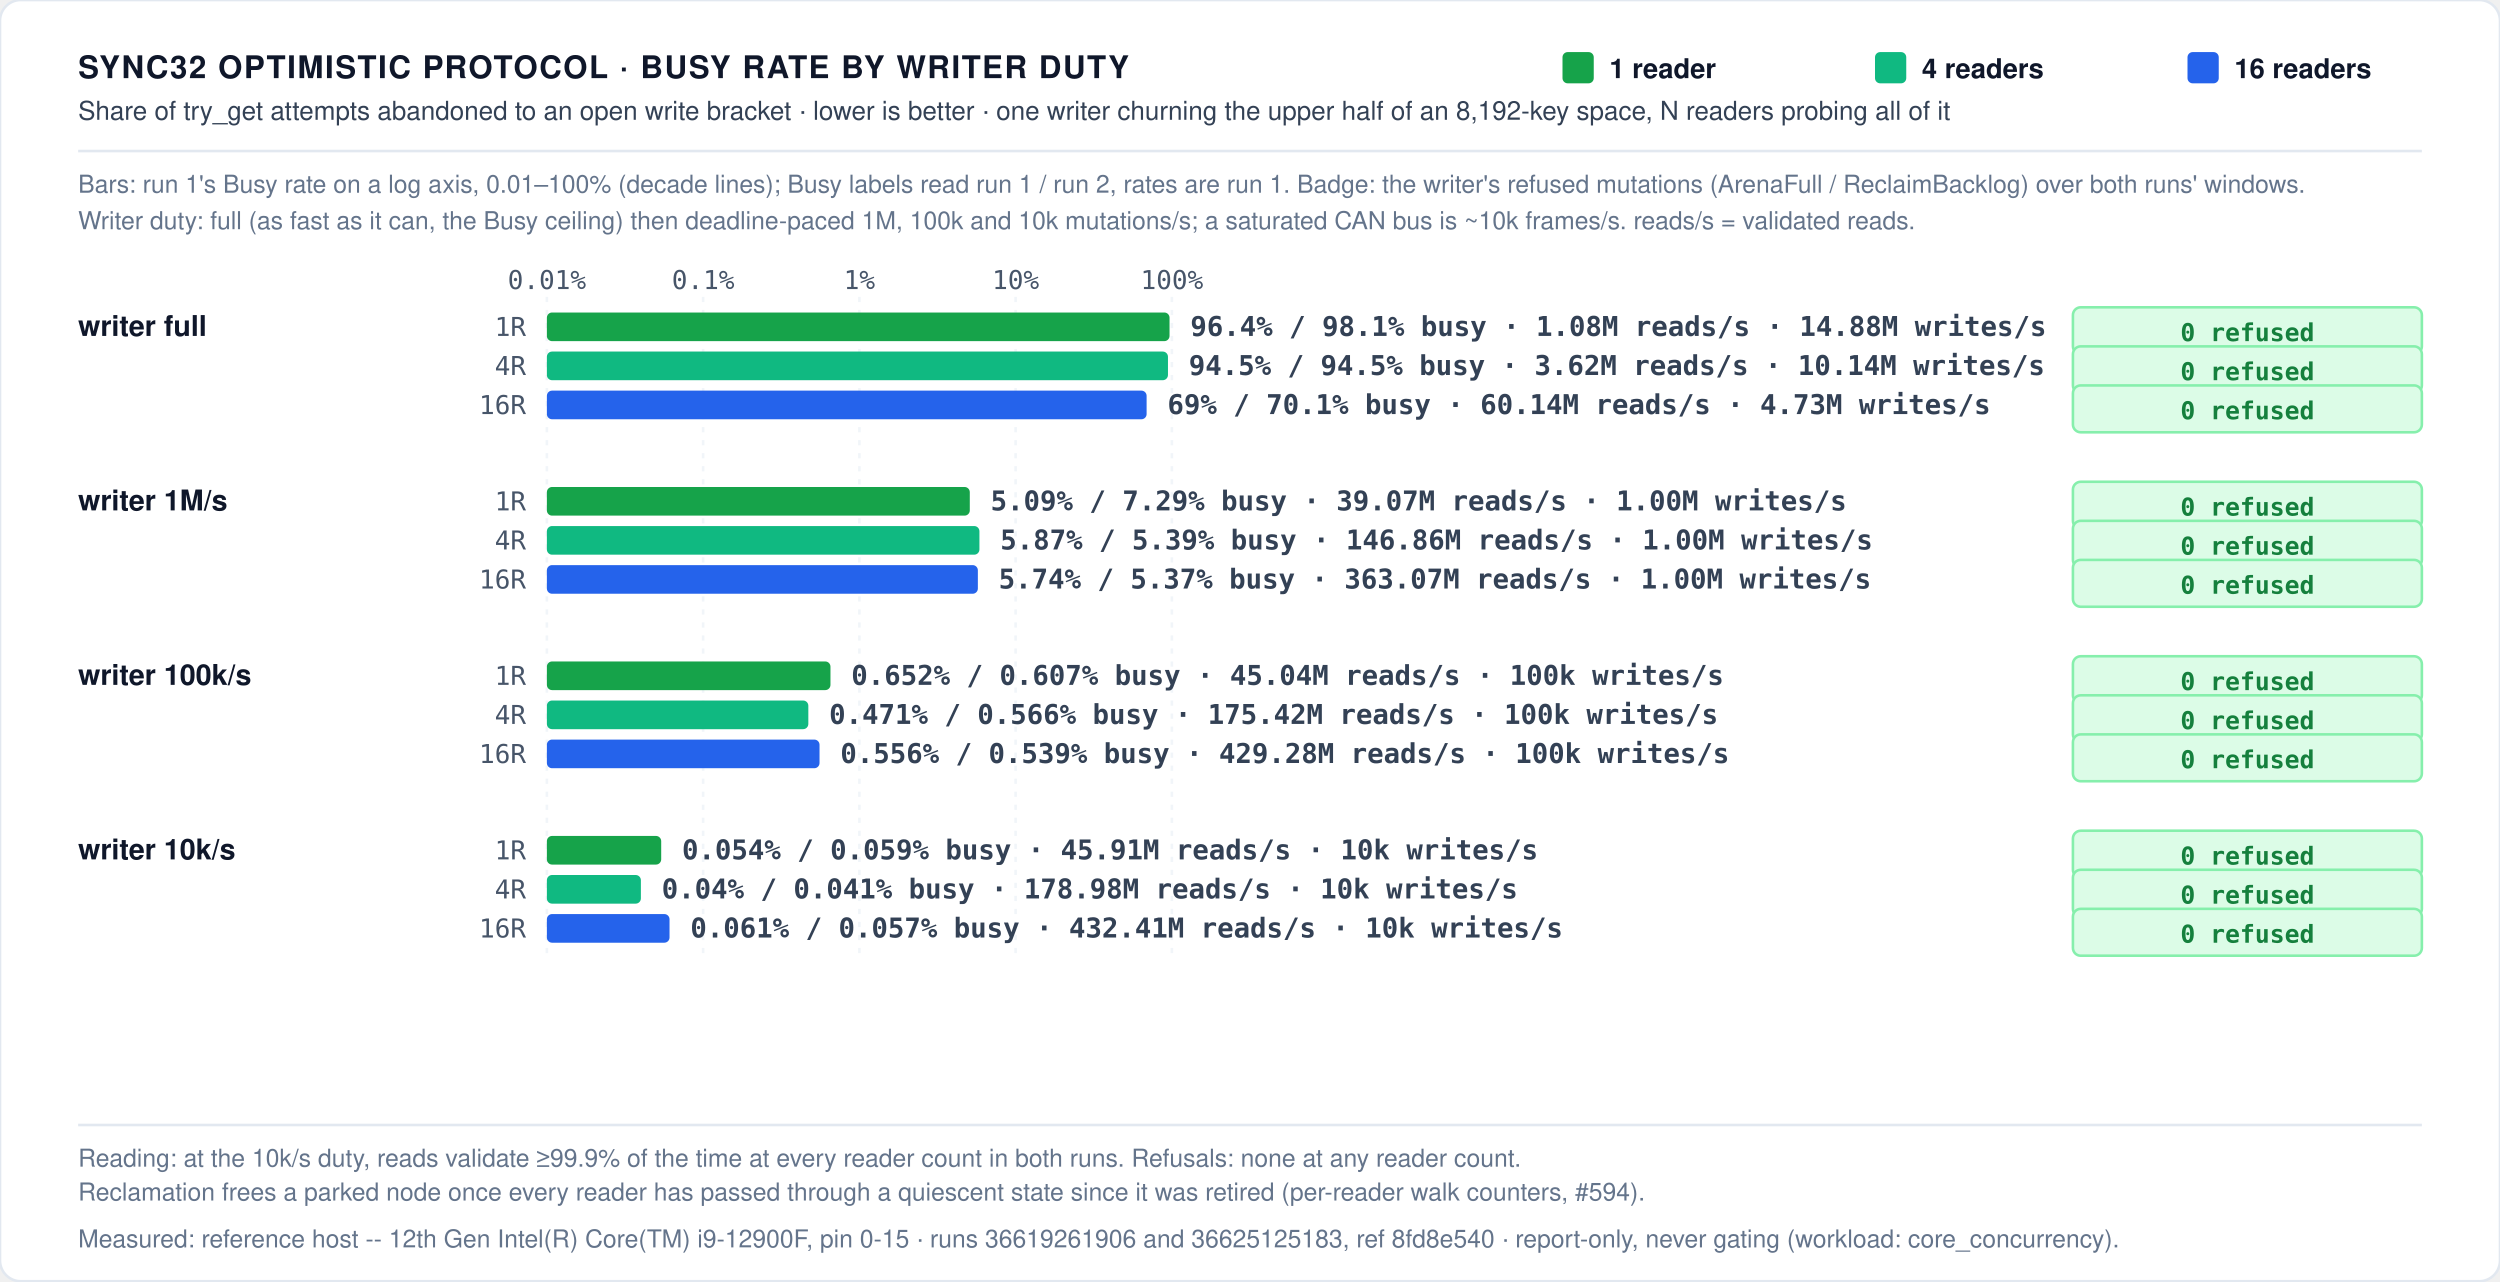
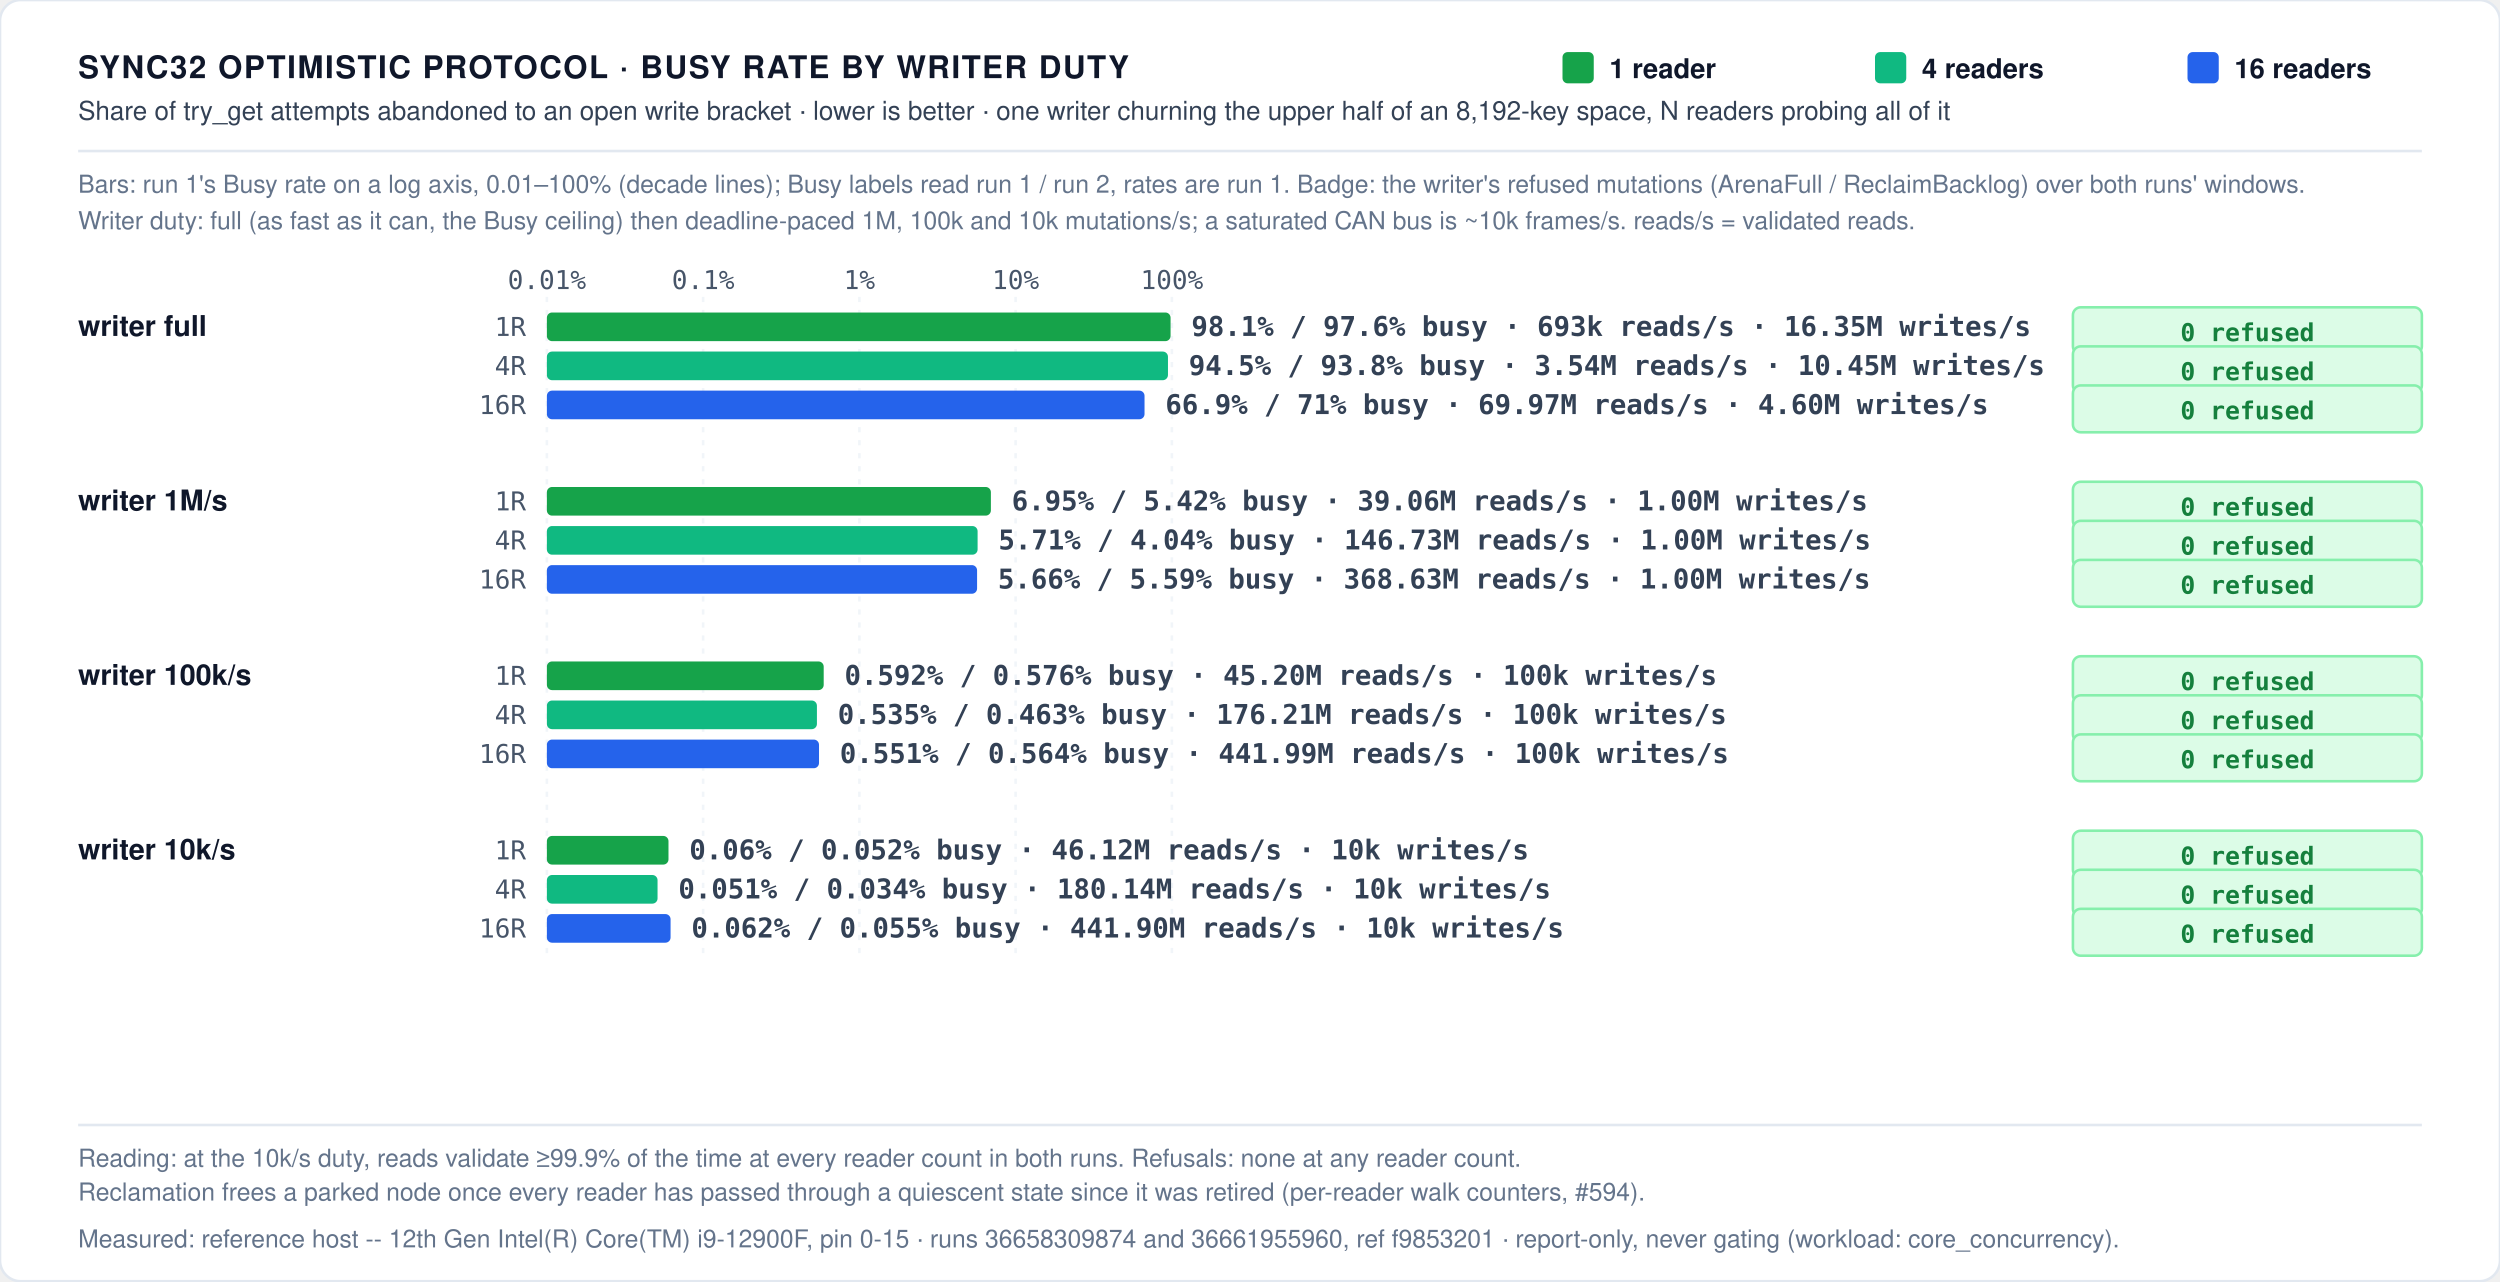
<svg xmlns="http://www.w3.org/2000/svg" role="img" viewBox="0 0 960 492" width="100%" height="100%">
  <defs>
    <style>
      /* Light theme by default for maximum contrast on the web. */
      .bg { fill: #ffffff; }
      .border { stroke: #e2e8f0; stroke-width: 1px; fill: none; }
      .grid { stroke: #f1f5f9; stroke-width: 1px; stroke-dasharray: 2,3; }
      .axis { stroke: #cbd5e1; stroke-width: 1.5px; }
      .divider { stroke: #e2e8f0; stroke-width: 1px; }

      .t-title { font-family: -apple-system, BlinkMacSystemFont, "Segoe UI", Helvetica, Arial, sans-serif; font-size: 12px; font-weight: 700; letter-spacing: 0.6px; fill: #0f172a; text-transform: uppercase; }
      .t-chart-title { font-family: -apple-system, BlinkMacSystemFont, "Segoe UI", Helvetica, Arial, sans-serif; font-size: 11.5px; font-weight: 700; letter-spacing: 0.6px; fill: #0f172a; text-transform: uppercase; }
      .t-sub { font-family: -apple-system, BlinkMacSystemFont, "Segoe UI", Helvetica, Arial, sans-serif; font-size: 10px; font-weight: 500; fill: #334155; }
      .t-note { font-family: -apple-system, BlinkMacSystemFont, "Segoe UI", Helvetica, Arial, sans-serif; font-size: 9.5px; font-weight: 500; fill: #64748b; }
      .t-unit { font-family: ui-monospace, SFMono-Regular, Menlo, monospace; font-size: 10px; font-weight: 600; fill: #475569; }
      .t-axis-label { font-family: ui-monospace, SFMono-Regular, Menlo, monospace; font-size: 10px; font-weight: 500; fill: #475569; }
      .t-bar-label { font-family: -apple-system, BlinkMacSystemFont, "Segoe UI", Helvetica, Arial, sans-serif; font-size: 11px; font-weight: 700; fill: #0f172a; }
      .t-legend { font-family: -apple-system, BlinkMacSystemFont, "Segoe UI", Helvetica, Arial, sans-serif; font-size: 10.5px; font-weight: 600; fill: #0f172a; }
      .t-win { fill: #15803d; font-weight: 700; }
      .t-loss { fill: #b45309; font-weight: 700; }

      .t-val-accent { font-family: ui-monospace, SFMono-Regular, Menlo, monospace; font-size: 11px; font-weight: 700; fill: #15803d; text-anchor: middle; }
      .t-val-blue { font-family: ui-monospace, SFMono-Regular, Menlo, monospace; font-size: 11px; font-weight: 600; fill: #2563eb; text-anchor: middle; }
      .t-val-muted { font-family: ui-monospace, SFMono-Regular, Menlo, monospace; font-size: 11px; font-weight: 600; fill: #334155; text-anchor: middle; }
      .t-row-accent { font-family: ui-monospace, SFMono-Regular, Menlo, monospace; font-size: 10.5px; font-weight: 700; fill: #15803d; }
      .t-row-muted { font-family: ui-monospace, SFMono-Regular, Menlo, monospace; font-size: 10.5px; font-weight: 600; fill: #334155; }

      .b-expanse { fill: #16a34a; }
      .b-expanse-alt { fill: #10b981; }
      .b-hash { fill: #2563eb; }
      .b-btree { fill: #64748b; }
      .b-skipmap { fill: #94a3b8; }
      .b-other { fill: #64748b; }

      .badge-win { fill: #dcfce7; stroke: #86efac; stroke-width: 1px; rx: 3px; }
      .badge-win-text { font-family: ui-monospace, SFMono-Regular, Menlo, monospace; font-size: 9.5px; font-weight: 700; fill: #15803d; text-anchor: middle; }
      .badge-loss { fill: #fef3c7; stroke: #fcd34d; stroke-width: 1px; rx: 3px; }
      .badge-loss-text { font-family: ui-monospace, SFMono-Regular, Menlo, monospace; font-size: 9.5px; font-weight: 700; fill: #b45309; text-anchor: middle; }

      @media (prefers-color-scheme: dark) {
        .bg { fill: #0d1117; }
        .border { stroke: #30363d; }
        .grid { stroke: #21262d; }
        .axis { stroke: #484f58; }
        .divider { stroke: #21262d; }
        .t-title { fill: #f0f6fc; }
        .t-chart-title { fill: #f0f6fc; }
        .t-sub { fill: #94a3b8; }
        .t-note { fill: #94a3b8; }
        .t-unit { fill: #94a3b8; }
        .t-axis-label { fill: #94a3b8; }
        .t-bar-label { fill: #f8fafc; }
        .t-legend { fill: #f8fafc; }
        .t-win { fill: #4ade80; }
        .t-loss { fill: #fcd34d; }
        .t-val-accent { fill: #4ade80; }
        .t-val-blue { fill: #38bdf8; }
        .t-val-muted { fill: #e2e8f0; }
        .t-row-accent { fill: #4ade80; }
        .t-row-muted { fill: #e2e8f0; }
        .b-expanse { fill: #22c55e; }
        .b-expanse-alt { fill: #34d399; }
        .b-hash { fill: #3b82f6; }
        .b-btree { fill: #64748b; }
        .b-skipmap { fill: #475569; }
        .b-other { fill: #64748b; }
        .badge-win { fill: #064e3b; stroke: #059669; }
        .badge-win-text { fill: #6ee7b7; }
        .badge-loss { fill: #451a03; stroke: #d97706; }
        .badge-loss-text { fill: #fcd34d; }
      }

      :root[data-theme="dark"] .bg, [data-theme="dark"] .bg { fill: #0d1117; }
      :root[data-theme="dark"] .border, [data-theme="dark"] .border { stroke: #30363d; }
      :root[data-theme="dark"] .grid, [data-theme="dark"] .grid { stroke: #21262d; }
      :root[data-theme="dark"] .axis, [data-theme="dark"] .axis { stroke: #484f58; }
      :root[data-theme="dark"] .divider, [data-theme="dark"] .divider { stroke: #21262d; }
      :root[data-theme="dark"] .t-title, [data-theme="dark"] .t-title { fill: #f0f6fc; }
      :root[data-theme="dark"] .t-chart-title, [data-theme="dark"] .t-chart-title { fill: #f0f6fc; }
      :root[data-theme="dark"] .t-sub, [data-theme="dark"] .t-sub { fill: #94a3b8; }
      :root[data-theme="dark"] .t-note, [data-theme="dark"] .t-note { fill: #94a3b8; }
      :root[data-theme="dark"] .t-unit, [data-theme="dark"] .t-unit { fill: #94a3b8; }
      :root[data-theme="dark"] .t-axis-label, [data-theme="dark"] .t-axis-label { fill: #94a3b8; }
      :root[data-theme="dark"] .t-bar-label, [data-theme="dark"] .t-bar-label { fill: #f8fafc; }
      :root[data-theme="dark"] .t-legend, [data-theme="dark"] .t-legend { fill: #f8fafc; }
      :root[data-theme="dark"] .t-win, [data-theme="dark"] .t-win { fill: #4ade80; }
      :root[data-theme="dark"] .t-loss, [data-theme="dark"] .t-loss { fill: #fcd34d; }
      :root[data-theme="dark"] .t-val-accent, [data-theme="dark"] .t-val-accent { fill: #4ade80; }
      :root[data-theme="dark"] .t-val-blue, [data-theme="dark"] .t-val-blue { fill: #38bdf8; }
      :root[data-theme="dark"] .t-val-muted, [data-theme="dark"] .t-val-muted { fill: #e2e8f0; }
      :root[data-theme="dark"] .t-row-accent, [data-theme="dark"] .t-row-accent { fill: #4ade80; }
      :root[data-theme="dark"] .t-row-muted, [data-theme="dark"] .t-row-muted { fill: #e2e8f0; }
      :root[data-theme="dark"] .b-expanse, [data-theme="dark"] .b-expanse { fill: #22c55e; }
      :root[data-theme="dark"] .b-expanse-alt, [data-theme="dark"] .b-expanse-alt { fill: #34d399; }
      :root[data-theme="dark"] .b-hash, [data-theme="dark"] .b-hash { fill: #3b82f6; }
      :root[data-theme="dark"] .b-btree, [data-theme="dark"] .b-btree { fill: #64748b; }
      :root[data-theme="dark"] .b-skipmap, [data-theme="dark"] .b-skipmap { fill: #475569; }
      :root[data-theme="dark"] .b-other, [data-theme="dark"] .b-other { fill: #64748b; }
      :root[data-theme="dark"] .badge-win, [data-theme="dark"] .badge-win { fill: #064e3b; stroke: #059669; }
      :root[data-theme="dark"] .badge-win-text, [data-theme="dark"] .badge-win-text { fill: #6ee7b7; }
      :root[data-theme="dark"] .badge-loss, [data-theme="dark"] .badge-loss { fill: #451a03; stroke: #d97706; }
      :root[data-theme="dark"] .badge-loss-text, [data-theme="dark"] .badge-loss-text { fill: #fcd34d; }
    </style>
  </defs>
  <rect width="100%" height="100%" class="bg" rx="8" />
  <rect width="100%" height="100%" class="border" rx="8" />
  <text x="30" y="30" class="t-title">SYNC32 OPTIMISTIC PROTOCOL · BUSY RATE BY WRITER DUTY</text>
  <text x="30" y="46" class="t-sub">Share of try_get attempts abandoned to an open write bracket · lower is better · one writer churning the upper half of an 8,192-key space, N readers probing all of it</text>
  <g transform="translate(600, 20)">
    <rect x="0" y="0" width="12" height="12" rx="2" class="b-expanse" />
    <text x="18" y="10" class="t-legend">1 reader</text>
    <rect x="120" y="0" width="12" height="12" rx="2" class="b-expanse-alt" />
    <text x="138" y="10" class="t-legend">4 readers</text>
    <rect x="240" y="0" width="12" height="12" rx="2" class="b-hash" />
    <text x="258" y="10" class="t-legend">16 readers</text>
  </g>
  <line x1="30" y1="58" x2="930" y2="58" class="divider" />
  <text x="30" y="74" class="t-note">Bars: run 1's Busy rate on a log axis, 0.01–100% (decade lines); Busy labels read run 1 / run 2, rates are run 1. Badge: the writer's refused mutations (ArenaFull / ReclaimBacklog) over both runs' windows.</text>
  <text x="30" y="88" class="t-note">Writer duty: full (as fast as it can, the Busy ceiling) then deadline-paced 1M, 100k and 10k mutations/s; a saturated CAN bus is ~10k frames/s. reads/s = validated reads.</text>
  <line x1="210.0" y1="114" x2="210.0" y2="366" class="grid" />
  <text x="210.0" y="111" class="t-axis-label" text-anchor="middle">0.01%</text>
  <line x1="270.0" y1="114" x2="270.0" y2="366" class="grid" />
  <text x="270.0" y="111" class="t-axis-label" text-anchor="middle">0.1%</text>
  <line x1="330.0" y1="114" x2="330.0" y2="366" class="grid" />
  <text x="330.0" y="111" class="t-axis-label" text-anchor="middle">1%</text>
  <line x1="390.0" y1="114" x2="390.0" y2="366" class="grid" />
  <text x="390.0" y="111" class="t-axis-label" text-anchor="middle">10%</text>
  <line x1="450.0" y1="114" x2="450.0" y2="366" class="grid" />
  <text x="450.0" y="111" class="t-axis-label" text-anchor="middle">100%</text>
  <text x="30" y="129" class="t-bar-label">writer full</text>
  <text x="202.0" y="129" class="t-axis-label" text-anchor="end">1R</text>
-   <rect x="210.0" y="120" width="239.1" height="11" rx="2" class="b-expanse" />
-   <text x="457.1" y="129" class="t-row-muted">96.4% / 98.1% busy · 1.08M reads/s · 14.88M writes/s</text>
+   <rect x="210.0" y="120" width="239.5" height="11" rx="2" class="b-expanse" />
+   <text x="457.5" y="129" class="t-row-muted">98.1% / 97.6% busy · 693k reads/s · 16.35M writes/s</text>
  <rect x="796.0" y="118" width="134.0" height="18" class="badge-win" />
  <text x="863.0" y="131" class="badge-win-text">0 refused</text>
  <text x="202.0" y="144" class="t-axis-label" text-anchor="end">4R</text>
  <rect x="210.0" y="135" width="238.5" height="11" rx="2" class="b-expanse-alt" />
-   <text x="456.5" y="144" class="t-row-muted">94.5% / 94.5% busy · 3.62M reads/s · 10.14M writes/s</text>
+   <text x="456.5" y="144" class="t-row-muted">94.5% / 93.8% busy · 3.54M reads/s · 10.45M writes/s</text>
  <rect x="796.0" y="133" width="134.0" height="18" class="badge-win" />
  <text x="863.0" y="146" class="badge-win-text">0 refused</text>
  <text x="202.0" y="159" class="t-axis-label" text-anchor="end">16R</text>
-   <rect x="210.0" y="150" width="230.3" height="11" rx="2" class="b-hash" />
-   <text x="448.3" y="159" class="t-row-muted">69% / 70.1% busy · 60.14M reads/s · 4.73M writes/s</text>
+   <rect x="210.0" y="150" width="229.5" height="11" rx="2" class="b-hash" />
+   <text x="447.5" y="159" class="t-row-muted">66.9% / 71% busy · 69.97M reads/s · 4.60M writes/s</text>
  <rect x="796.0" y="148" width="134.0" height="18" class="badge-win" />
  <text x="863.0" y="161" class="badge-win-text">0 refused</text>
  <text x="30" y="196" class="t-bar-label">writer 1M/s</text>
  <text x="202.0" y="196" class="t-axis-label" text-anchor="end">1R</text>
-   <rect x="210.0" y="187" width="162.4" height="11" rx="2" class="b-expanse" />
-   <text x="380.4" y="196" class="t-row-muted">5.09% / 7.29% busy · 39.07M reads/s · 1.00M writes/s</text>
+   <rect x="210.0" y="187" width="170.5" height="11" rx="2" class="b-expanse" />
+   <text x="388.5" y="196" class="t-row-muted">6.95% / 5.42% busy · 39.06M reads/s · 1.00M writes/s</text>
  <rect x="796.0" y="185" width="134.0" height="18" class="badge-win" />
  <text x="863.0" y="198" class="badge-win-text">0 refused</text>
  <text x="202.0" y="211" class="t-axis-label" text-anchor="end">4R</text>
-   <rect x="210.0" y="202" width="166.1" height="11" rx="2" class="b-expanse-alt" />
-   <text x="384.1" y="211" class="t-row-muted">5.87% / 5.39% busy · 146.86M reads/s · 1.00M writes/s</text>
+   <rect x="210.0" y="202" width="165.4" height="11" rx="2" class="b-expanse-alt" />
+   <text x="383.4" y="211" class="t-row-muted">5.71% / 4.04% busy · 146.73M reads/s · 1.00M writes/s</text>
  <rect x="796.0" y="200" width="134.0" height="18" class="badge-win" />
  <text x="863.0" y="213" class="badge-win-text">0 refused</text>
  <text x="202.0" y="226" class="t-axis-label" text-anchor="end">16R</text>
-   <rect x="210.0" y="217" width="165.5" height="11" rx="2" class="b-hash" />
-   <text x="383.5" y="226" class="t-row-muted">5.74% / 5.37% busy · 363.07M reads/s · 1.00M writes/s</text>
+   <rect x="210.0" y="217" width="165.2" height="11" rx="2" class="b-hash" />
+   <text x="383.2" y="226" class="t-row-muted">5.66% / 5.59% busy · 368.63M reads/s · 1.00M writes/s</text>
  <rect x="796.0" y="215" width="134.0" height="18" class="badge-win" />
  <text x="863.0" y="228" class="badge-win-text">0 refused</text>
  <text x="30" y="263" class="t-bar-label">writer 100k/s</text>
  <text x="202.0" y="263" class="t-axis-label" text-anchor="end">1R</text>
-   <rect x="210.0" y="254" width="108.9" height="11" rx="2" class="b-expanse" />
-   <text x="326.9" y="263" class="t-row-muted">0.652% / 0.607% busy · 45.04M reads/s · 100k writes/s</text>
+   <rect x="210.0" y="254" width="106.3" height="11" rx="2" class="b-expanse" />
+   <text x="324.3" y="263" class="t-row-muted">0.592% / 0.576% busy · 45.20M reads/s · 100k writes/s</text>
  <rect x="796.0" y="252" width="134.0" height="18" class="badge-win" />
  <text x="863.0" y="265" class="badge-win-text">0 refused</text>
  <text x="202.0" y="278" class="t-axis-label" text-anchor="end">4R</text>
-   <rect x="210.0" y="269" width="100.4" height="11" rx="2" class="b-expanse-alt" />
-   <text x="318.4" y="278" class="t-row-muted">0.471% / 0.566% busy · 175.42M reads/s · 100k writes/s</text>
+   <rect x="210.0" y="269" width="103.7" height="11" rx="2" class="b-expanse-alt" />
+   <text x="321.7" y="278" class="t-row-muted">0.535% / 0.463% busy · 176.21M reads/s · 100k writes/s</text>
  <rect x="796.0" y="267" width="134.0" height="18" class="badge-win" />
  <text x="863.0" y="280" class="badge-win-text">0 refused</text>
  <text x="202.0" y="293" class="t-axis-label" text-anchor="end">16R</text>
-   <rect x="210.0" y="284" width="104.7" height="11" rx="2" class="b-hash" />
-   <text x="322.7" y="293" class="t-row-muted">0.556% / 0.539% busy · 429.28M reads/s · 100k writes/s</text>
+   <rect x="210.0" y="284" width="104.5" height="11" rx="2" class="b-hash" />
+   <text x="322.5" y="293" class="t-row-muted">0.551% / 0.564% busy · 441.99M reads/s · 100k writes/s</text>
  <rect x="796.0" y="282" width="134.0" height="18" class="badge-win" />
  <text x="863.0" y="295" class="badge-win-text">0 refused</text>
  <text x="30" y="330" class="t-bar-label">writer 10k/s</text>
  <text x="202.0" y="330" class="t-axis-label" text-anchor="end">1R</text>
-   <rect x="210.0" y="321" width="43.9" height="11" rx="2" class="b-expanse" />
-   <text x="261.9" y="330" class="t-row-muted">0.054% / 0.059% busy · 45.91M reads/s · 10k writes/s</text>
+   <rect x="210.0" y="321" width="46.7" height="11" rx="2" class="b-expanse" />
+   <text x="264.7" y="330" class="t-row-muted">0.06% / 0.052% busy · 46.12M reads/s · 10k writes/s</text>
  <rect x="796.0" y="319" width="134.0" height="18" class="badge-win" />
  <text x="863.0" y="332" class="badge-win-text">0 refused</text>
  <text x="202.0" y="345" class="t-axis-label" text-anchor="end">4R</text>
-   <rect x="210.0" y="336" width="36.1" height="11" rx="2" class="b-expanse-alt" />
-   <text x="254.1" y="345" class="t-row-muted">0.04% / 0.041% busy · 178.98M reads/s · 10k writes/s</text>
+   <rect x="210.0" y="336" width="42.5" height="11" rx="2" class="b-expanse-alt" />
+   <text x="260.5" y="345" class="t-row-muted">0.051% / 0.034% busy · 180.14M reads/s · 10k writes/s</text>
  <rect x="796.0" y="334" width="134.0" height="18" class="badge-win" />
  <text x="863.0" y="347" class="badge-win-text">0 refused</text>
  <text x="202.0" y="360" class="t-axis-label" text-anchor="end">16R</text>
-   <rect x="210.0" y="351" width="47.1" height="11" rx="2" class="b-hash" />
-   <text x="265.1" y="360" class="t-row-muted">0.061% / 0.057% busy · 432.41M reads/s · 10k writes/s</text>
+   <rect x="210.0" y="351" width="47.5" height="11" rx="2" class="b-hash" />
+   <text x="265.5" y="360" class="t-row-muted">0.062% / 0.055% busy · 441.90M reads/s · 10k writes/s</text>
  <rect x="796.0" y="349" width="134.0" height="18" class="badge-win" />
  <text x="863.0" y="362" class="badge-win-text">0 refused</text>
  <line x1="30" y1="432" x2="930" y2="432" class="divider" />
  <text x="30" y="448" class="t-note">Reading: at the 10k/s duty, reads validate ≥99.9% of the time at every reader count in both runs. Refusals: none at any reader count.</text>
  <text x="30" y="461" class="t-note">Reclamation frees a parked node once every reader has passed through a quiescent state since it was retired (per-reader walk counters, #594).</text>
-   <text x="30" y="479" class="t-note">Measured: reference host -- 12th Gen Intel(R) Core(TM) i9-12900F, pin 0-15 · runs 36619261906 and 36625125183, ref 8fd8e540 · report-only, never gating (workload: core_concurrency).</text>
+   <text x="30" y="479" class="t-note">Measured: reference host -- 12th Gen Intel(R) Core(TM) i9-12900F, pin 0-15 · runs 36658309874 and 36661955960, ref f9853201 · report-only, never gating (workload: core_concurrency).</text>
</svg>
